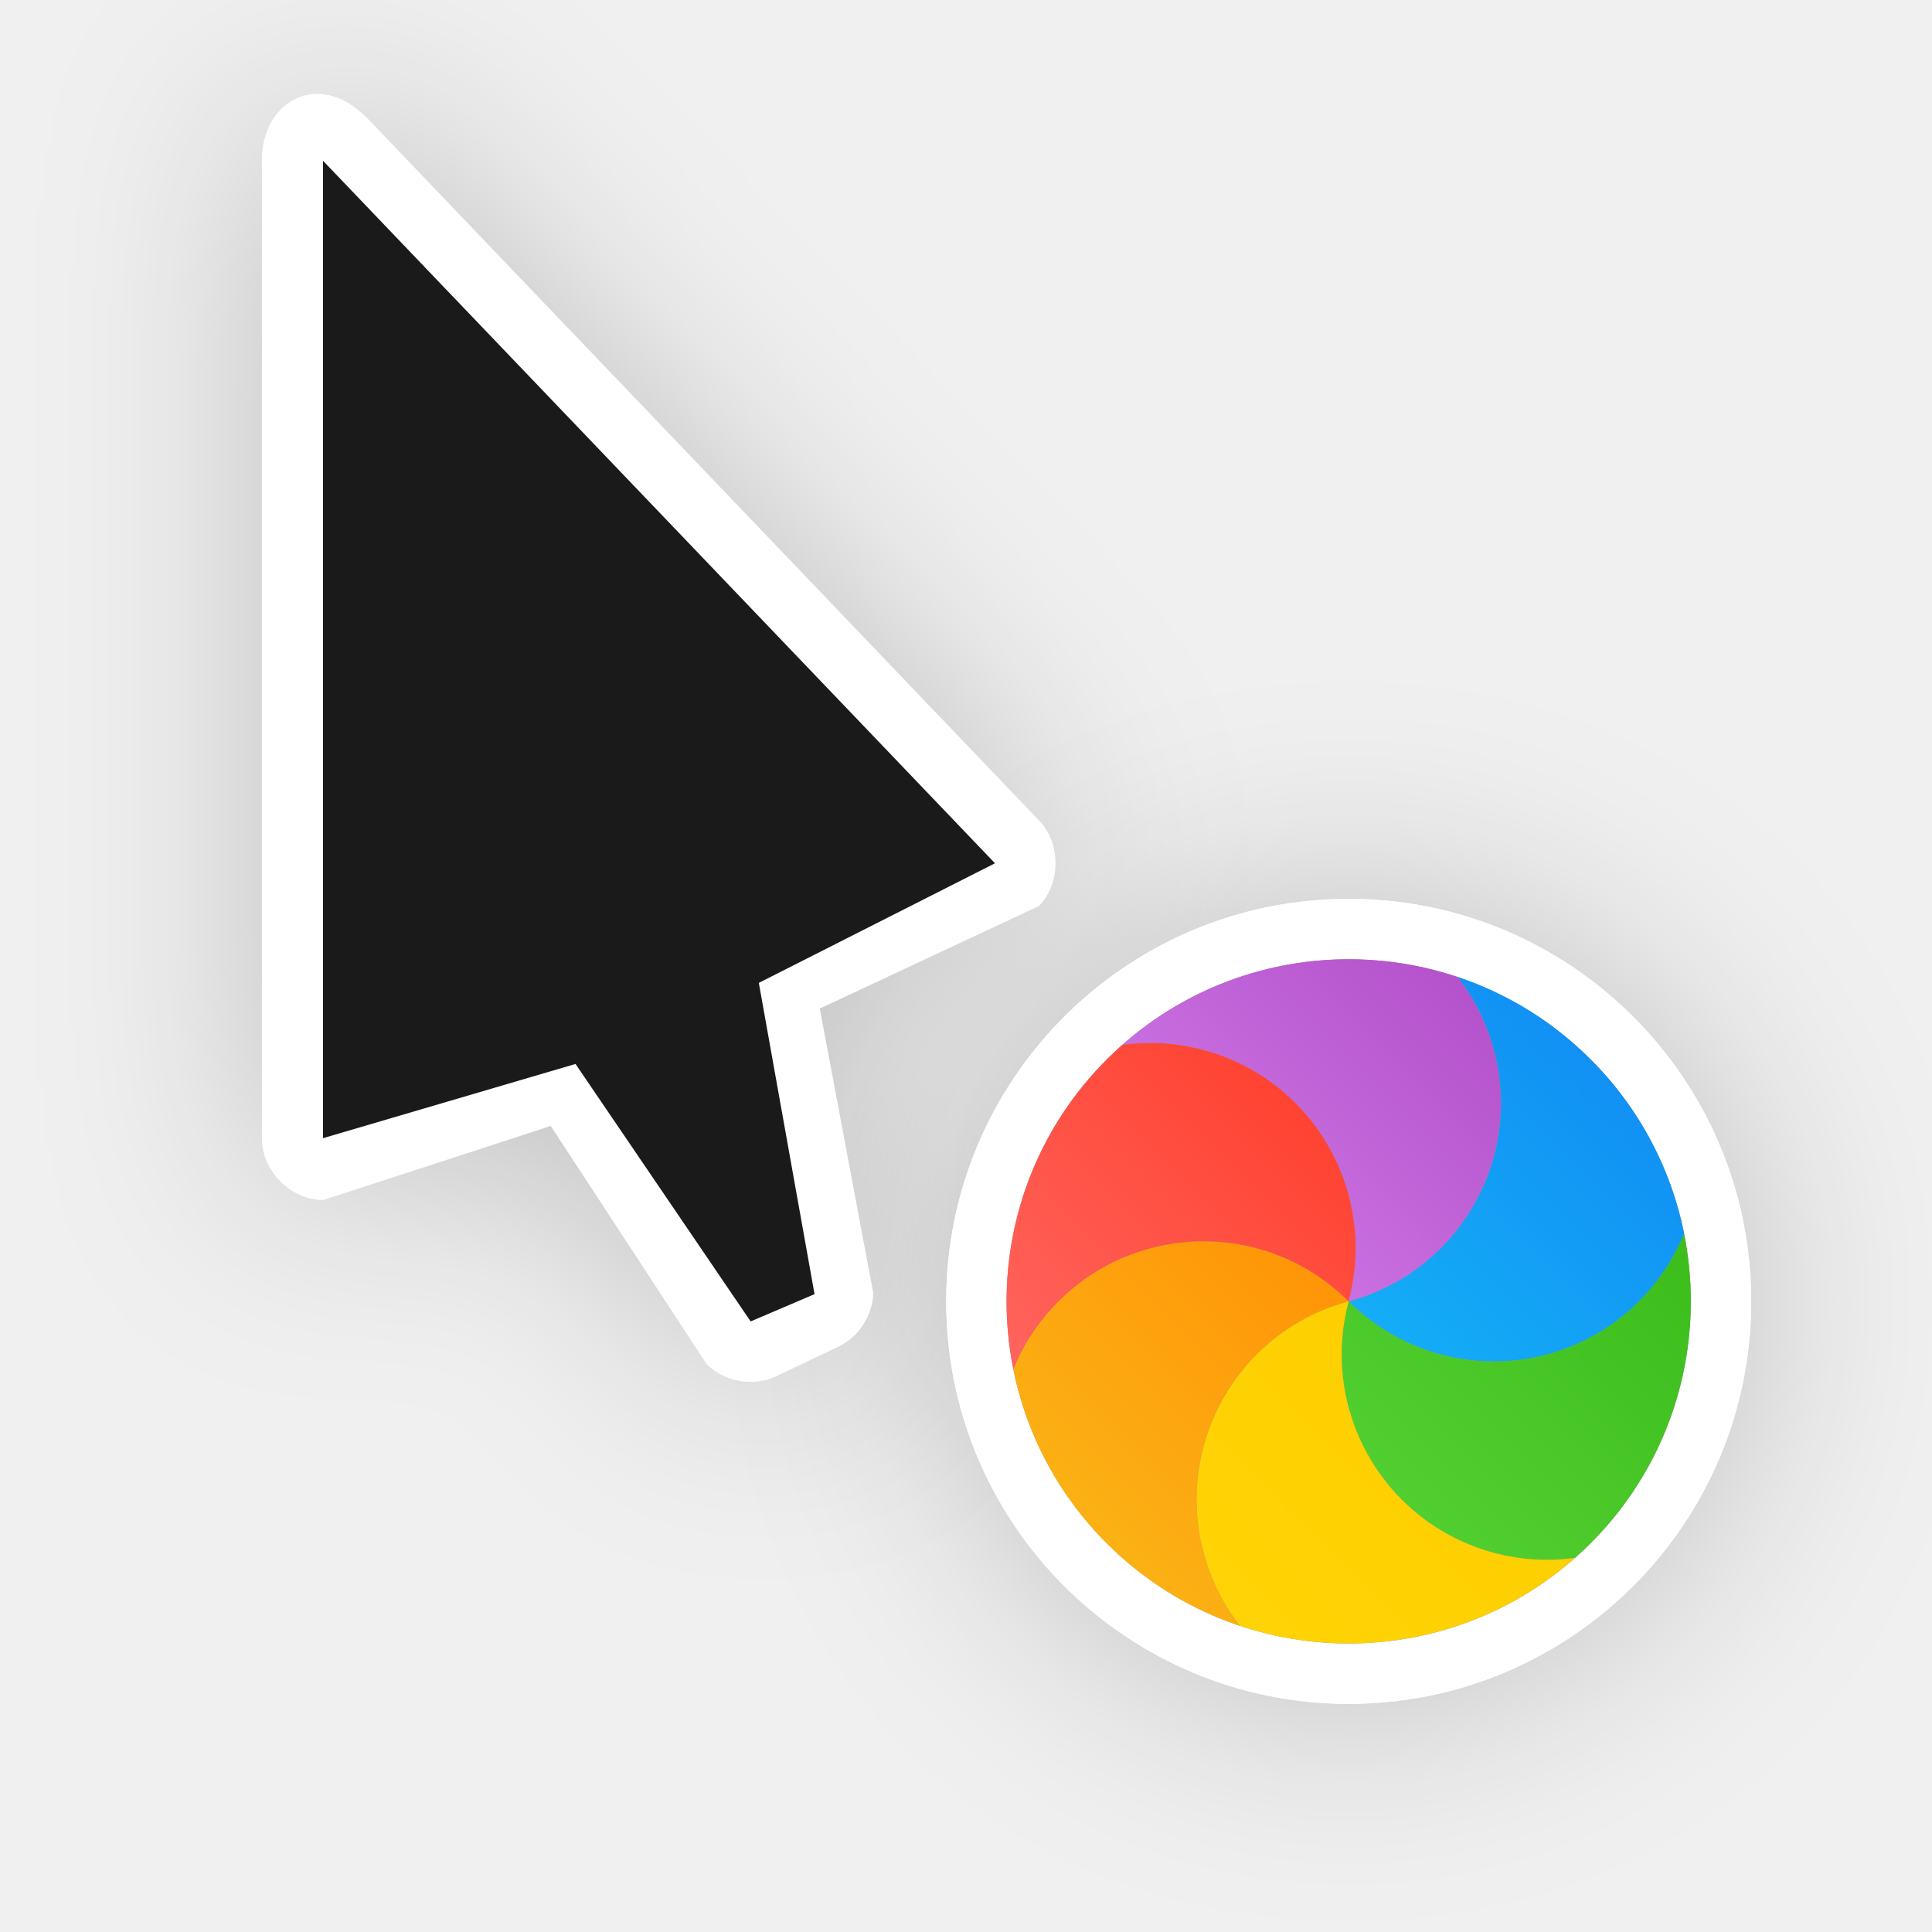
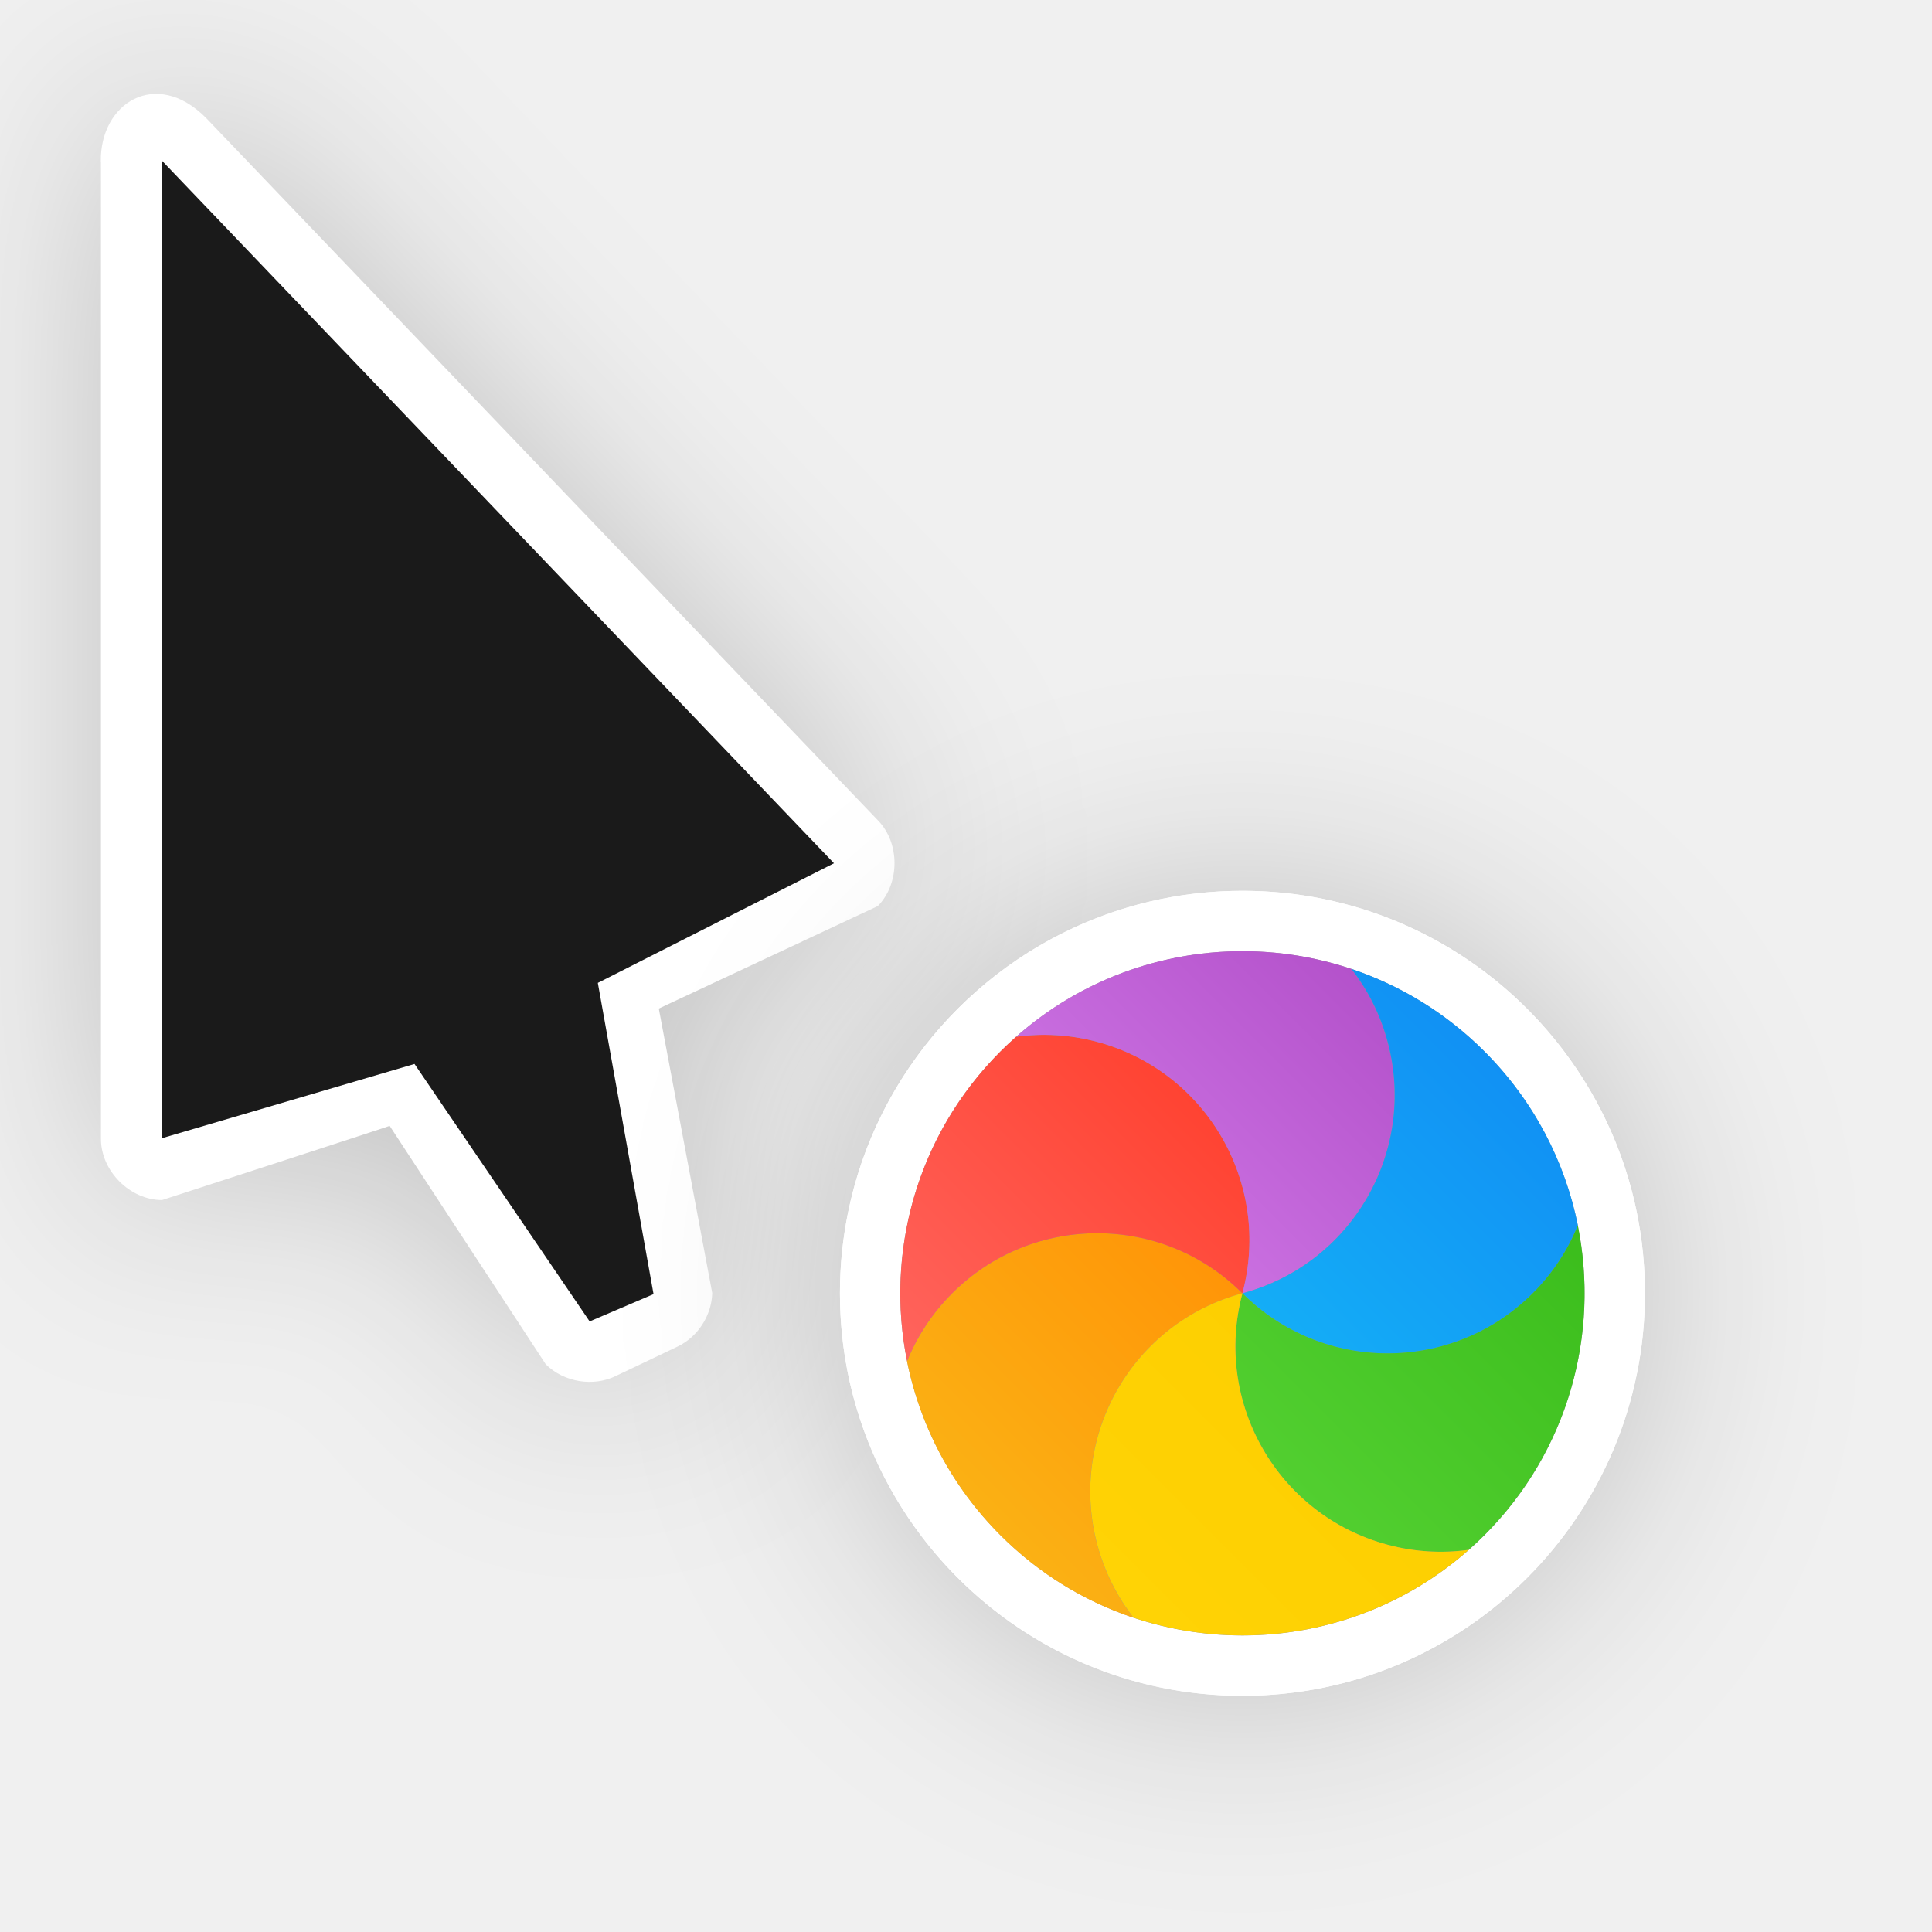
<svg xmlns="http://www.w3.org/2000/svg" height="24" viewBox="0 0 24 24" width="24" version="1.1" id="svg82">
  <defs id="defs86">
    <filter style="color-interpolation-filters:sRGB" id="filter1719" x="-0.328" width="1.656" y="-0.202" height="1.404">
      <feGaussianBlur stdDeviation="1.347" id="feGaussianBlur1721" />
    </filter>
    <filter style="color-interpolation-filters:sRGB" id="filter1723" x="-0.323" width="1.647" y="-0.323" height="1.647">
      <feGaussianBlur stdDeviation="2.965" id="feGaussianBlur1725" />
    </filter>
  </defs>
  <linearGradient id="a" gradientTransform="matrix(0.4579123,0,0,0.4380064,8.607332,9.250079)" gradientUnits="userSpaceOnUse" x1="17.871" x2="17.871" y1="7.669" y2="17.893">
    <stop offset="0" stop-color="#fbb114" id="stop2" />
    <stop offset="1" stop-color="#ff9508" id="stop4" />
  </linearGradient>
  <linearGradient id="b" gradientTransform="matrix(0.4206575,0,0,0.4767976,8.607332,9.250079)" gradientUnits="userSpaceOnUse" x1="23.954" x2="23.954" y1="8.61" y2="19.256">
    <stop offset="0" stop-color="#ff645d" id="stop7" />
    <stop offset="1" stop-color="#ff4332" id="stop9" />
  </linearGradient>
  <linearGradient id="c" gradientTransform="matrix(0.4914857,0,0,0.4080861,8.607332,9.250079)" gradientUnits="userSpaceOnUse" x1="20.127" x2="20.127" y1="19.205" y2="29.033">
    <stop offset="0" stop-color="#ca70e1" id="stop12" />
    <stop offset="1" stop-color="#b452cb" id="stop14" />
  </linearGradient>
  <linearGradient id="d" gradientTransform="matrix(0.4579123,0,0,0.4380064,8.607332,9.250079)" gradientUnits="userSpaceOnUse" x1="16.36" x2="16.36" y1="17.893" y2="28.118">
    <stop offset="0" stop-color="#14adf6" id="stop17" />
    <stop offset="1" stop-color="#1191f4" id="stop19" />
  </linearGradient>
  <linearGradient id="e" gradientTransform="matrix(0.4206575,0,0,0.4767976,8.607332,9.250079)" gradientUnits="userSpaceOnUse" x1="13.308" x2="13.308" y1="13.619" y2="24.265">
    <stop offset="0" stop-color="#52cf30" id="stop22" />
    <stop offset="1" stop-color="#3bbd1c" id="stop24" />
  </linearGradient>
  <linearGradient id="f" gradientTransform="matrix(0.4914857,0,0,0.4080861,8.607332,9.250079)" gradientUnits="userSpaceOnUse" x1="11.766" x2="11.766" y1="9.377" y2="19.205">
    <stop offset="0" stop-color="#ffd305" id="stop27" />
    <stop offset="1" stop-color="#fdcf01" id="stop29" />
  </linearGradient>
  <filter id="g" height="1.272" width="1.441" x="-0.22" y="-0.136" style="color-interpolation-filters:sRGB">
    <feGaussianBlur stdDeviation="1.192" id="feGaussianBlur32" />
  </filter>
  <filter id="h" height="1.444" width="1.444" x="-0.222" y="-0.222" style="color-interpolation-filters:sRGB">
    <feGaussianBlur stdDeviation="1.202" id="feGaussianBlur35" />
  </filter>
-   <path style="opacity:0.2;fill:#000000;fill-opacity:1;stroke-width:0.759;filter:url(#filter1719)" id="path1677" d="M 3.254,2.007 V 14.149 c 3.8e-5,0.397 0.362,0.759 0.759,0.759 0,0 2.946,-0.956 2.828,-0.922 l 1.939,2.962 c 0.224,0.224 0.594,0.284 0.877,0.142 l 0.765,-0.364 c 0.249,-0.121 0.42,-0.387 0.427,-0.664 l -0.664,-3.533 2.721,-1.272 c 0.277,-0.281 0.277,-0.787 0,-1.067 L 4.558,1.462 C 3.936,0.84 3.241,1.284 3.254,2.007 Z" />
-   <g transform="matrix(0.4545453,0,0,0.4545453,-147.3018,-353.978)" style="opacity:0.2;fill:#000000;fill-opacity:1;fill-rule:evenodd;filter:url(#filter1723)" id="g1697">
+   <path style="opacity:0.2;fill:#000000;fill-opacity:1;stroke-width:0.759;filter:url(#filter1719)" id="path1677" d="M 1.254,2.007 V 14.149 c 3.8e-5,0.397 0.362,0.759 0.759,0.759 0,0 2.946,-0.956 2.828,-0.922 l 1.939,2.962 c 0.224,0.224 0.594,0.284 0.877,0.142 L 8.422,16.726 c 0.249,-0.121 0.42,-0.387 0.427,-0.664 l -0.664,-3.533 2.721,-1.272 c 0.277,-0.281 0.277,-0.787 0,-1.067 L 2.558,1.462 C 1.936,0.84 1.241,1.284 1.254,2.007 Z" />
+   <g id="g46" transform="matrix(0.7588509,0,0,0.7588509,-122.5974,-577.1077)">
+     <path style="fill:#ffffff" id="path42" d="m 163.209,763.147 v 16 c 5e-5,0.524 0.476,1 1,1 0,0 3.883,-1.259 3.726,-1.215 l 2.555,3.903 c 0.295,0.295 0.783,0.375 1.156,0.188 l 1.008,-0.48 c 0.328,-0.159 0.554,-0.51 0.562,-0.875 l -0.875,-4.656 3.585,-1.677 c 0.365,-0.37 0.365,-1.037 0,-1.406 l -11,-11.5 c -0.82,-0.82 -1.736,-0.235 -1.719,0.719 z" />
+     <path style="fill:#1a1a1a" id="path44" d="m 164.209,779.134 v -16 l 11,11.5 -3.866,1.958 0.912,5.095 -1.046,0.447 -2.867,-4.215 z" />
+   </g>
+   <g transform="matrix(0.4545453,0,0,0.4545453,-148.6218,-354.078)" style="opacity:0.2;fill:#000000;fill-opacity:1;fill-rule:evenodd;filter:url(#filter1723)" id="g1697">
    <circle id="circle1683" r="11" cy="814.317" cx="360.923" style="fill:#000000;fill-opacity:1" />
    <path id="path1685" d="m 367.005,805.15 c 0.333,0.789 0.518,1.656 0.518,2.567 0,3.645 -2.955,6.6 -6.6,6.6 1.823,-3.157 0.741,-7.193 -2.416,-9.016 -0.789,-0.456 -1.633,-0.73 -2.484,-0.835 1.475,-0.735 3.139,-1.149 4.9,-1.149 2.249,0 4.34,0.675 6.082,1.833 z" style="fill:#000000;fill-opacity:1" />
    <path id="path1687" d="m 371.902,815.002 c -0.516,0.683 -1.175,1.276 -1.963,1.731 -3.157,1.823 -7.193,0.741 -9.016,-2.416 3.645,0 6.6,-2.955 6.6,-6.6 0,-0.91 -0.184,-1.778 -0.518,-2.567 2.964,1.971 4.918,5.341 4.918,9.167 0,0.23 -0.007,0.459 -0.021,0.685 z" style="fill:#000000;fill-opacity:1" />
    <path id="path1689" d="m 365.823,824.168 c -0.851,-0.106 -1.695,-0.38 -2.484,-0.835 -3.157,-1.823 -4.238,-5.859 -2.416,-9.016 1.823,3.157 5.859,4.238 9.016,2.416 0.788,-0.455 1.447,-1.048 1.963,-1.731 -0.247,4.022 -2.656,7.46 -6.079,9.166 z" style="fill:#000000;fill-opacity:1" />
    <path id="path1691" d="m 354.841,823.484 c -0.333,-0.789 -0.518,-1.656 -0.518,-2.567 0,-3.645 2.955,-6.6 6.6,-6.6 -1.823,3.157 -0.741,7.193 2.416,9.016 0.789,0.456 1.633,0.73 2.484,0.835 -1.475,0.735 -3.139,1.149 -4.9,1.149 -2.249,0 -4.34,-0.675 -6.082,-1.833 z" style="fill:#000000;fill-opacity:1" />
    <path id="path1693" d="m 349.944,813.632 c 0.516,-0.683 1.175,-1.276 1.963,-1.731 3.157,-1.823 7.193,-0.741 9.016,2.416 -3.645,0 -6.6,2.955 -6.6,6.6 0,0.91 0.184,1.778 0.518,2.567 -2.964,-1.971 -4.918,-5.341 -4.918,-9.167 0,-0.23 0.007,-0.459 0.021,-0.685 z" style="fill:#000000;fill-opacity:1" />
    <path id="path1695" d="m 356.023,804.466 c 0.851,0.106 1.695,0.38 2.484,0.835 3.157,1.823 4.238,5.859 2.416,9.016 -1.823,-3.157 -5.859,-4.238 -9.016,-2.416 -0.788,0.455 -1.447,1.048 -1.963,1.731 0.247,-4.022 2.656,-7.46 6.079,-9.166 z" style="fill:#000000;fill-opacity:1" />
  </g>
-   <g id="g46" transform="matrix(0.7588509,0,0,0.7588509,-120.5974,-577.1077)">
-     <path style="fill:#ffffff" id="path42" d="m 163.209,763.147 v 16 c 5e-5,0.524 0.476,1 1,1 0,0 3.883,-1.259 3.726,-1.215 l 2.555,3.903 c 0.295,0.295 0.783,0.375 1.156,0.188 l 1.008,-0.48 c 0.328,-0.159 0.554,-0.51 0.562,-0.875 l -0.875,-4.656 3.585,-1.677 c 0.365,-0.37 0.365,-1.037 0,-1.406 l -11,-11.5 c -0.82,-0.82 -1.736,-0.235 -1.719,0.719 z" />
-     <path style="fill:#1a1a1a" id="path44" d="m 164.209,779.134 v -16 l 11,11.5 -3.866,1.958 0.912,5.095 -1.046,0.447 -2.867,-4.215 z" />
-   </g>
-   <g id="g62" style="fill:#ffffff;fill-rule:evenodd" transform="matrix(0.4545453,0,0,0.4545453,-147.3018,-353.978)">
+   <g id="g62" style="fill:#ffffff;fill-rule:evenodd" transform="matrix(0.4545453,0,0,0.4545453,-148.6218,-354.078)">
    <circle cx="360.923" cy="814.317" r="11" id="circle48" />
    <path d="m 367.005,805.15 c 0.333,0.789 0.518,1.656 0.518,2.567 0,3.645 -2.955,6.6 -6.6,6.6 1.823,-3.157 0.741,-7.193 -2.416,-9.016 -0.789,-0.456 -1.633,-0.73 -2.484,-0.835 1.475,-0.735 3.139,-1.149 4.9,-1.149 2.249,0 4.34,0.675 6.082,1.833 z" id="path50" />
    <path d="m 371.902,815.002 c -0.516,0.683 -1.175,1.276 -1.963,1.731 -3.157,1.823 -7.193,0.741 -9.016,-2.416 3.645,0 6.6,-2.955 6.6,-6.6 0,-0.91 -0.184,-1.778 -0.518,-2.567 2.964,1.971 4.918,5.341 4.918,9.167 0,0.23 -0.007,0.459 -0.021,0.685 z" id="path52" />
    <path d="m 365.823,824.168 c -0.851,-0.106 -1.695,-0.38 -2.484,-0.835 -3.157,-1.823 -4.238,-5.859 -2.416,-9.016 1.823,3.157 5.859,4.238 9.016,2.416 0.788,-0.455 1.447,-1.048 1.963,-1.731 -0.247,4.022 -2.656,7.46 -6.079,9.166 z" id="path54" />
    <path d="m 354.841,823.484 c -0.333,-0.789 -0.518,-1.656 -0.518,-2.567 0,-3.645 2.955,-6.6 6.6,-6.6 -1.823,3.157 -0.741,7.193 2.416,9.016 0.789,0.456 1.633,0.73 2.484,0.835 -1.475,0.735 -3.139,1.149 -4.9,1.149 -2.249,0 -4.34,-0.675 -6.082,-1.833 z" id="path56" />
    <path d="m 349.944,813.632 c 0.516,-0.683 1.175,-1.276 1.963,-1.731 3.157,-1.823 7.193,-0.741 9.016,2.416 -3.645,0 -6.6,2.955 -6.6,6.6 0,0.91 0.184,1.778 0.518,2.567 -2.964,-1.971 -4.918,-5.341 -4.918,-9.167 0,-0.23 0.007,-0.459 0.021,-0.685 z" id="path58" />
    <path d="m 356.023,804.466 c 0.851,0.106 1.695,0.38 2.484,0.835 3.157,1.823 4.238,5.859 2.416,9.016 -1.823,-3.157 -5.859,-4.238 -9.016,-2.416 -0.788,0.455 -1.447,1.048 -1.963,1.731 0.247,-4.022 2.656,-7.46 6.079,-9.166 z" id="path60" />
  </g>
-   <g id="g1646" transform="rotate(-135,16.24694,16.62958)">
+   <g id="g1646" transform="rotate(-135,15.56623,16.85296)">
    <circle style="fill:#959595;fill-rule:evenodd;stroke-width:0.423" id="circle64" r="4.25" cy="17.316" cx="16.216" />
    <g transform="matrix(0.9489808,0,0,0.9489808,0.6105051,1.100282)" id="g1636">
      <path d="m 18.921,13.355 c 0.136,0.321 0.211,0.674 0.211,1.045 0,1.484 -1.203,2.687 -2.687,2.687 0.742,-1.285 0.302,-2.929 -0.984,-3.671 -0.321,-0.185 -0.665,-0.297 -1.011,-0.34 0.601,-0.299 1.278,-0.468 1.995,-0.468 0.916,0 1.767,0.275 2.476,0.746 z" id="path66" style="fill:url(#a);fill-rule:evenodd;stroke-width:0.445" />
      <path d="m 20.915,17.366 c -0.21,0.278 -0.478,0.519 -0.799,0.705 -1.285,0.742 -2.929,0.302 -3.671,-0.984 1.484,0 2.687,-1.203 2.687,-2.687 0,-0.371 -0.075,-0.724 -0.211,-1.045 1.207,0.802 2.002,2.174 2.002,3.732 0,0.094 -0.003,0.187 -0.009,0.279 z" id="path68" style="fill:url(#b);fill-rule:evenodd;stroke-width:0.445" />
      <path d="m 18.44,21.098 c -0.346,-0.043 -0.69,-0.155 -1.011,-0.34 -1.285,-0.742 -1.726,-2.385 -0.984,-3.671 0.742,1.285 2.385,1.726 3.671,0.984 0.321,-0.185 0.589,-0.427 0.799,-0.705 -0.101,1.638 -1.081,3.037 -2.475,3.732 z" id="path70" style="fill:url(#c);fill-rule:evenodd;stroke-width:0.445" />
      <path d="m 13.968,20.82 c -0.136,-0.321 -0.211,-0.674 -0.211,-1.045 0,-1.484 1.203,-2.687 2.687,-2.687 -0.742,1.285 -0.302,2.929 0.984,3.671 0.321,0.186 0.665,0.297 1.011,0.34 -0.601,0.299 -1.278,0.468 -1.995,0.468 -0.916,0 -1.767,-0.275 -2.476,-0.746 z" id="path72" style="fill:url(#d);fill-rule:evenodd;stroke-width:0.445" />
      <path d="m 11.975,16.809 c 0.21,-0.278 0.478,-0.519 0.799,-0.705 1.285,-0.742 2.929,-0.302 3.671,0.984 -1.484,0 -2.687,1.203 -2.687,2.687 0,0.371 0.075,0.724 0.211,1.045 -1.207,-0.802 -2.002,-2.174 -2.002,-3.732 0,-0.094 0.003,-0.187 0.009,-0.279 z" id="path74" style="fill:url(#e);fill-rule:evenodd;stroke-width:0.445" />
      <path d="m 14.45,13.077 c 0.346,0.043 0.69,0.155 1.011,0.34 1.285,0.742 1.726,2.385 0.984,3.671 -0.742,-1.285 -2.385,-1.726 -3.671,-0.984 -0.321,0.185 -0.589,0.427 -0.799,0.705 0.101,-1.638 1.081,-3.037 2.475,-3.732 z" id="path76" style="fill:url(#f);fill-rule:evenodd;stroke-width:0.445" />
    </g>
  </g>
</svg>
